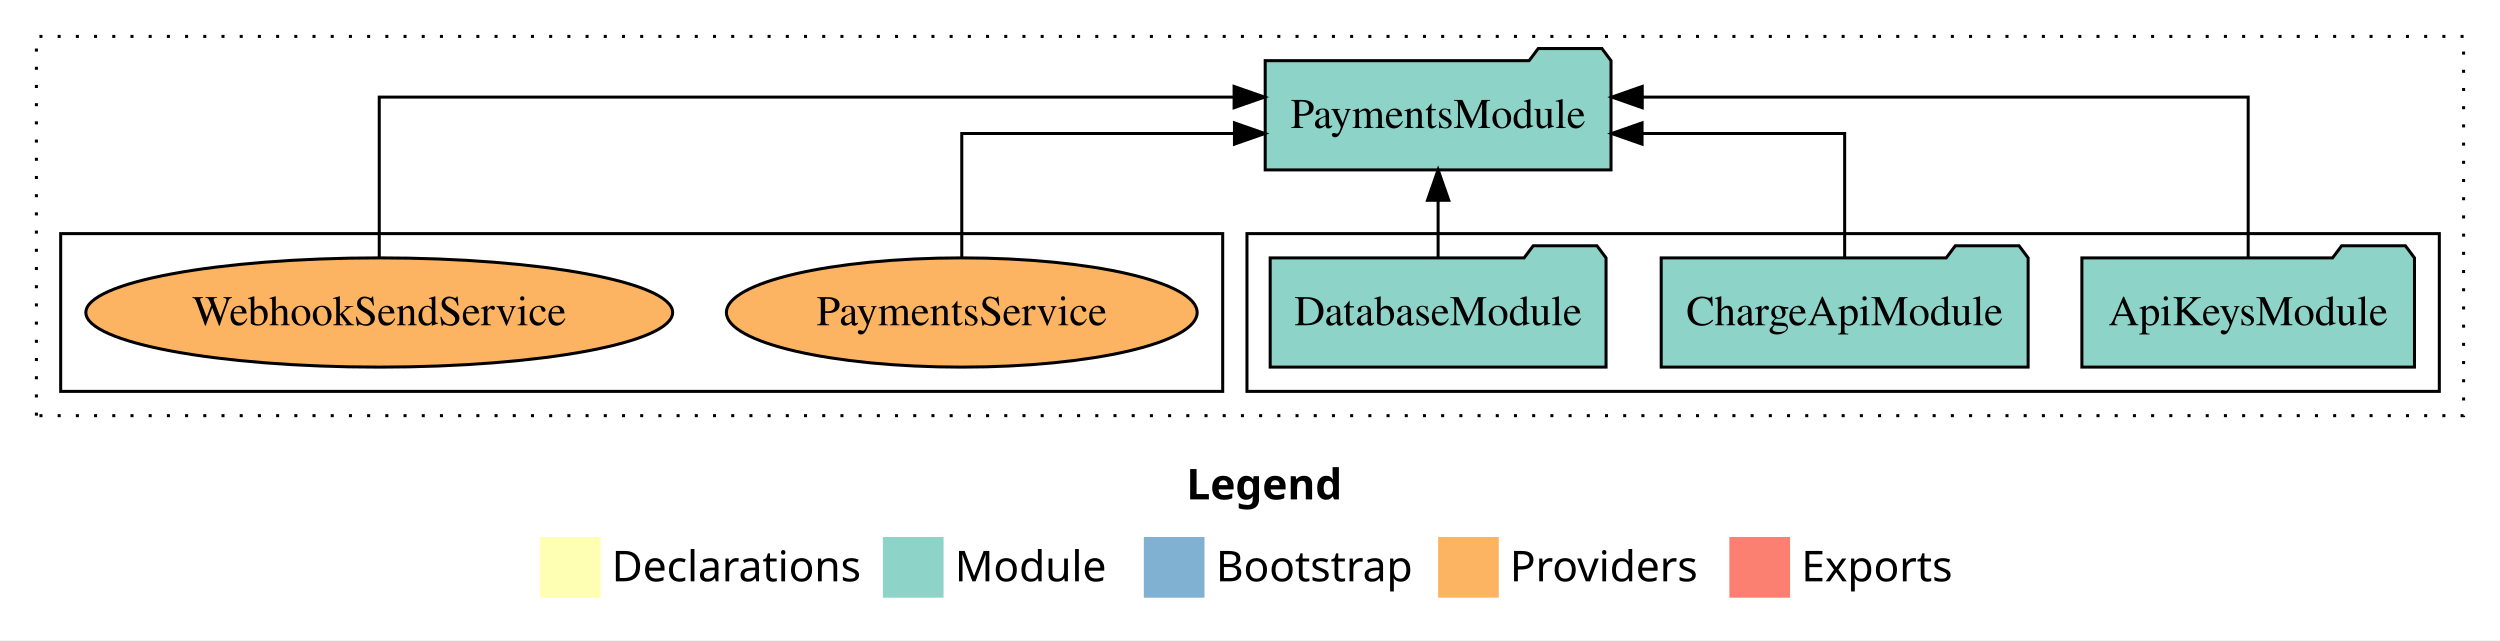
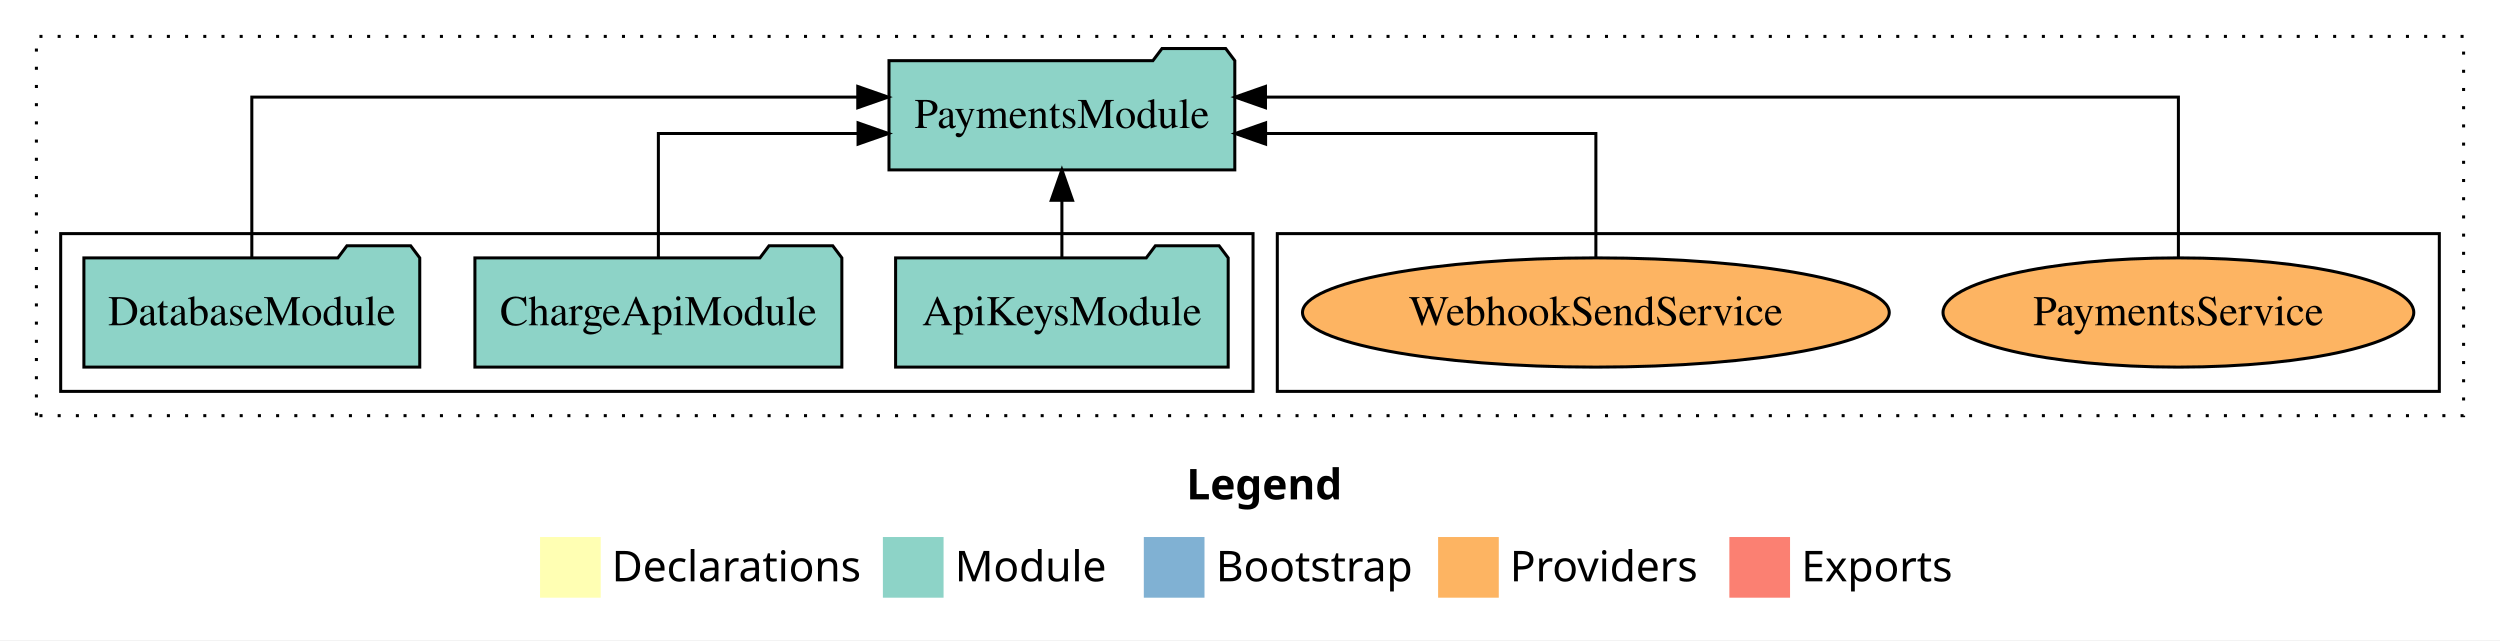
<svg xmlns="http://www.w3.org/2000/svg" width="824pt" height="211pt" viewBox="0.00 0.00 824.00 211.00">
  <g id="graph0" class="graph" transform="scale(1 1) rotate(0) translate(4 207)">
    <polygon fill="white" stroke="transparent" points="-4,4 -4,-207 820,-207 820,4 -4,4" />
    <text text-anchor="start" x="387.01" y="-42.4" font-family="Times-12" font-weight="bold" font-size="14.00">Legend</text>
    <polygon fill="#ffffb3" stroke="transparent" points="174,-10 174,-30 194,-30 194,-10 174,-10" />
    <text text-anchor="start" x="197.63" y="-15.4" font-family="Times-12" font-size="14.00">  Declarations</text>
    <polygon fill="#8dd3c7" stroke="transparent" points="287,-10 287,-30 307,-30 307,-10 287,-10" />
    <text text-anchor="start" x="310.73" y="-15.4" font-family="Times-12" font-size="14.00">  Module</text>
    <polygon fill="#80b1d3" stroke="transparent" points="373,-10 373,-30 393,-30 393,-10 373,-10" />
    <text text-anchor="start" x="396.78" y="-15.4" font-family="Times-12" font-size="14.00">  Bootstrap</text>
    <polygon fill="#fdb462" stroke="transparent" points="470,-10 470,-30 490,-30 490,-10 470,-10" />
    <text text-anchor="start" x="493.67" y="-15.4" font-family="Times-12" font-size="14.00">  Providers</text>
    <polygon fill="#fb8072" stroke="transparent" points="566,-10 566,-30 586,-30 586,-10 566,-10" />
    <text text-anchor="start" x="589.73" y="-15.4" font-family="Times-12" font-size="14.00">  Exports</text>
    <g id="clust1" class="cluster">
      <polygon fill="none" stroke="black" stroke-dasharray="1,5" points="8,-70 8,-195 808,-195 808,-70 8,-70" />
    </g>
+     <g id="clust6" class="cluster">
+       <polygon fill="none" stroke="black" points="417,-78 417,-130 800,-130 800,-78 417,-78" />
+     </g>
    <g id="clust3" class="cluster">
-       <polygon fill="none" stroke="black" points="407,-78 407,-130 800,-130 800,-78 407,-78" />
-     </g>
-     <g id="clust6" class="cluster">
-       <polygon fill="none" stroke="black" points="16,-78 16,-130 399,-130 399,-78 16,-78" />
+       <polygon fill="none" stroke="black" points="16,-78 16,-130 409,-130 409,-78 16,-78" />
    </g>
    <g id="node1" class="node">
-       <polygon fill="#8dd3c7" stroke="black" points="791.81,-122 788.81,-126 767.81,-126 764.81,-122 682.19,-122 682.19,-86 791.81,-86 791.81,-122" />
-       <text text-anchor="middle" x="737" y="-99.8" font-family="Times,serif" font-size="14.00">ApiKeysModule</text>
+       <polygon fill="#8dd3c7" stroke="black" points="400.81,-122 397.81,-126 376.81,-126 373.81,-122 291.19,-122 291.19,-86 400.81,-86 400.81,-122" />
+       <text text-anchor="middle" x="346" y="-99.8" font-family="Times,serif" font-size="14.00">ApiKeysModule</text>
    </g>
    <g id="node4" class="node">
-       <polygon fill="#8dd3c7" stroke="black" points="526.99,-187 523.99,-191 502.99,-191 499.99,-187 413.01,-187 413.01,-151 526.99,-151 526.99,-187" />
-       <text text-anchor="middle" x="470" y="-164.8" font-family="Times,serif" font-size="14.00">PaymentsModule</text>
+       <polygon fill="#8dd3c7" stroke="black" points="402.99,-187 399.99,-191 378.99,-191 375.99,-187 289.01,-187 289.01,-151 402.99,-151 402.99,-187" />
+       <text text-anchor="middle" x="346" y="-164.8" font-family="Times,serif" font-size="14.00">PaymentsModule</text>
    </g>
    <g id="edge1" class="edge">
-       <path fill="none" stroke="black" d="M737,-122.28C737,-143.32 737,-175 737,-175 737,-175 537.28,-175 537.28,-175" />
-       <polygon fill="black" stroke="black" points="537.28,-171.5 527.28,-175 537.28,-178.5 537.28,-171.5" />
+       <path fill="none" stroke="black" d="M346,-122.11C346,-122.11 346,-140.99 346,-140.99" />
+       <polygon fill="black" stroke="black" points="342.5,-140.99 346,-150.99 349.5,-140.99 342.5,-140.99" />
    </g>
    <g id="node2" class="node">
-       <polygon fill="#8dd3c7" stroke="black" points="664.47,-122 661.47,-126 640.47,-126 637.47,-122 543.53,-122 543.53,-86 664.47,-86 664.47,-122" />
-       <text text-anchor="middle" x="604" y="-99.8" font-family="Times,serif" font-size="14.00">ChargeApiModule</text>
+       <polygon fill="#8dd3c7" stroke="black" points="273.47,-122 270.47,-126 249.47,-126 246.47,-122 152.53,-122 152.53,-86 273.47,-86 273.47,-122" />
+       <text text-anchor="middle" x="213" y="-99.8" font-family="Times,serif" font-size="14.00">ChargeApiModule</text>
    </g>
    <g id="edge2" class="edge">
-       <path fill="none" stroke="black" d="M604,-122.02C604,-139.37 604,-163 604,-163 604,-163 537.22,-163 537.22,-163" />
-       <polygon fill="black" stroke="black" points="537.22,-159.5 527.22,-163 537.22,-166.5 537.22,-159.5" />
+       <path fill="none" stroke="black" d="M213,-122.02C213,-139.37 213,-163 213,-163 213,-163 278.82,-163 278.82,-163" />
+       <polygon fill="black" stroke="black" points="278.82,-166.5 288.82,-163 278.82,-159.5 278.82,-166.5" />
    </g>
    <g id="node3" class="node">
-       <polygon fill="#8dd3c7" stroke="black" points="525.35,-122 522.35,-126 501.35,-126 498.35,-122 414.65,-122 414.65,-86 525.35,-86 525.35,-122" />
-       <text text-anchor="middle" x="470" y="-99.8" font-family="Times,serif" font-size="14.00">DatabaseModule</text>
+       <polygon fill="#8dd3c7" stroke="black" points="134.35,-122 131.35,-126 110.35,-126 107.35,-122 23.65,-122 23.65,-86 134.35,-86 134.35,-122" />
+       <text text-anchor="middle" x="79" y="-99.8" font-family="Times,serif" font-size="14.00">DatabaseModule</text>
    </g>
    <g id="edge3" class="edge">
-       <path fill="none" stroke="black" d="M470,-122.11C470,-122.11 470,-140.99 470,-140.99" />
-       <polygon fill="black" stroke="black" points="466.5,-140.99 470,-150.99 473.5,-140.99 466.5,-140.99" />
+       <path fill="none" stroke="black" d="M79,-122.28C79,-143.32 79,-175 79,-175 79,-175 278.72,-175 278.72,-175" />
+       <polygon fill="black" stroke="black" points="278.72,-178.5 288.72,-175 278.72,-171.5 278.72,-178.5" />
    </g>
    <g id="node5" class="node">
-       <ellipse fill="#fdb462" stroke="black" cx="313" cy="-104" rx="77.58" ry="18" />
-       <text text-anchor="middle" x="313" y="-99.8" font-family="Times,serif" font-size="14.00">PaymentsService</text>
+       <ellipse fill="#fdb462" stroke="black" cx="714" cy="-104" rx="77.58" ry="18" />
+       <text text-anchor="middle" x="714" y="-99.8" font-family="Times,serif" font-size="14.00">PaymentsService</text>
    </g>
    <g id="edge4" class="edge">
-       <path fill="none" stroke="black" d="M313,-122.02C313,-139.37 313,-163 313,-163 313,-163 402.88,-163 402.88,-163" />
-       <polygon fill="black" stroke="black" points="402.88,-166.5 412.88,-163 402.88,-159.5 402.88,-166.5" />
+       <path fill="none" stroke="black" d="M714,-122.28C714,-143.32 714,-175 714,-175 714,-175 413.1,-175 413.1,-175" />
+       <polygon fill="black" stroke="black" points="413.1,-171.5 403.1,-175 413.1,-178.5 413.1,-171.5" />
    </g>
    <g id="node6" class="node">
-       <ellipse fill="#fdb462" stroke="black" cx="121" cy="-104" rx="96.7" ry="18" />
-       <text text-anchor="middle" x="121" y="-99.8" font-family="Times,serif" font-size="14.00">WebhookSendService</text>
+       <ellipse fill="#fdb462" stroke="black" cx="522" cy="-104" rx="96.7" ry="18" />
+       <text text-anchor="middle" x="522" y="-99.8" font-family="Times,serif" font-size="14.00">WebhookSendService</text>
    </g>
    <g id="edge5" class="edge">
-       <path fill="none" stroke="black" d="M121,-122.28C121,-143.32 121,-175 121,-175 121,-175 402.76,-175 402.76,-175" />
-       <polygon fill="black" stroke="black" points="402.76,-178.5 412.76,-175 402.76,-171.5 402.76,-178.5" />
+       <path fill="none" stroke="black" d="M522,-122.02C522,-139.37 522,-163 522,-163 522,-163 413.14,-163 413.14,-163" />
+       <polygon fill="black" stroke="black" points="413.14,-159.5 403.14,-163 413.14,-166.5 413.14,-159.5" />
    </g>
  </g>
</svg>
